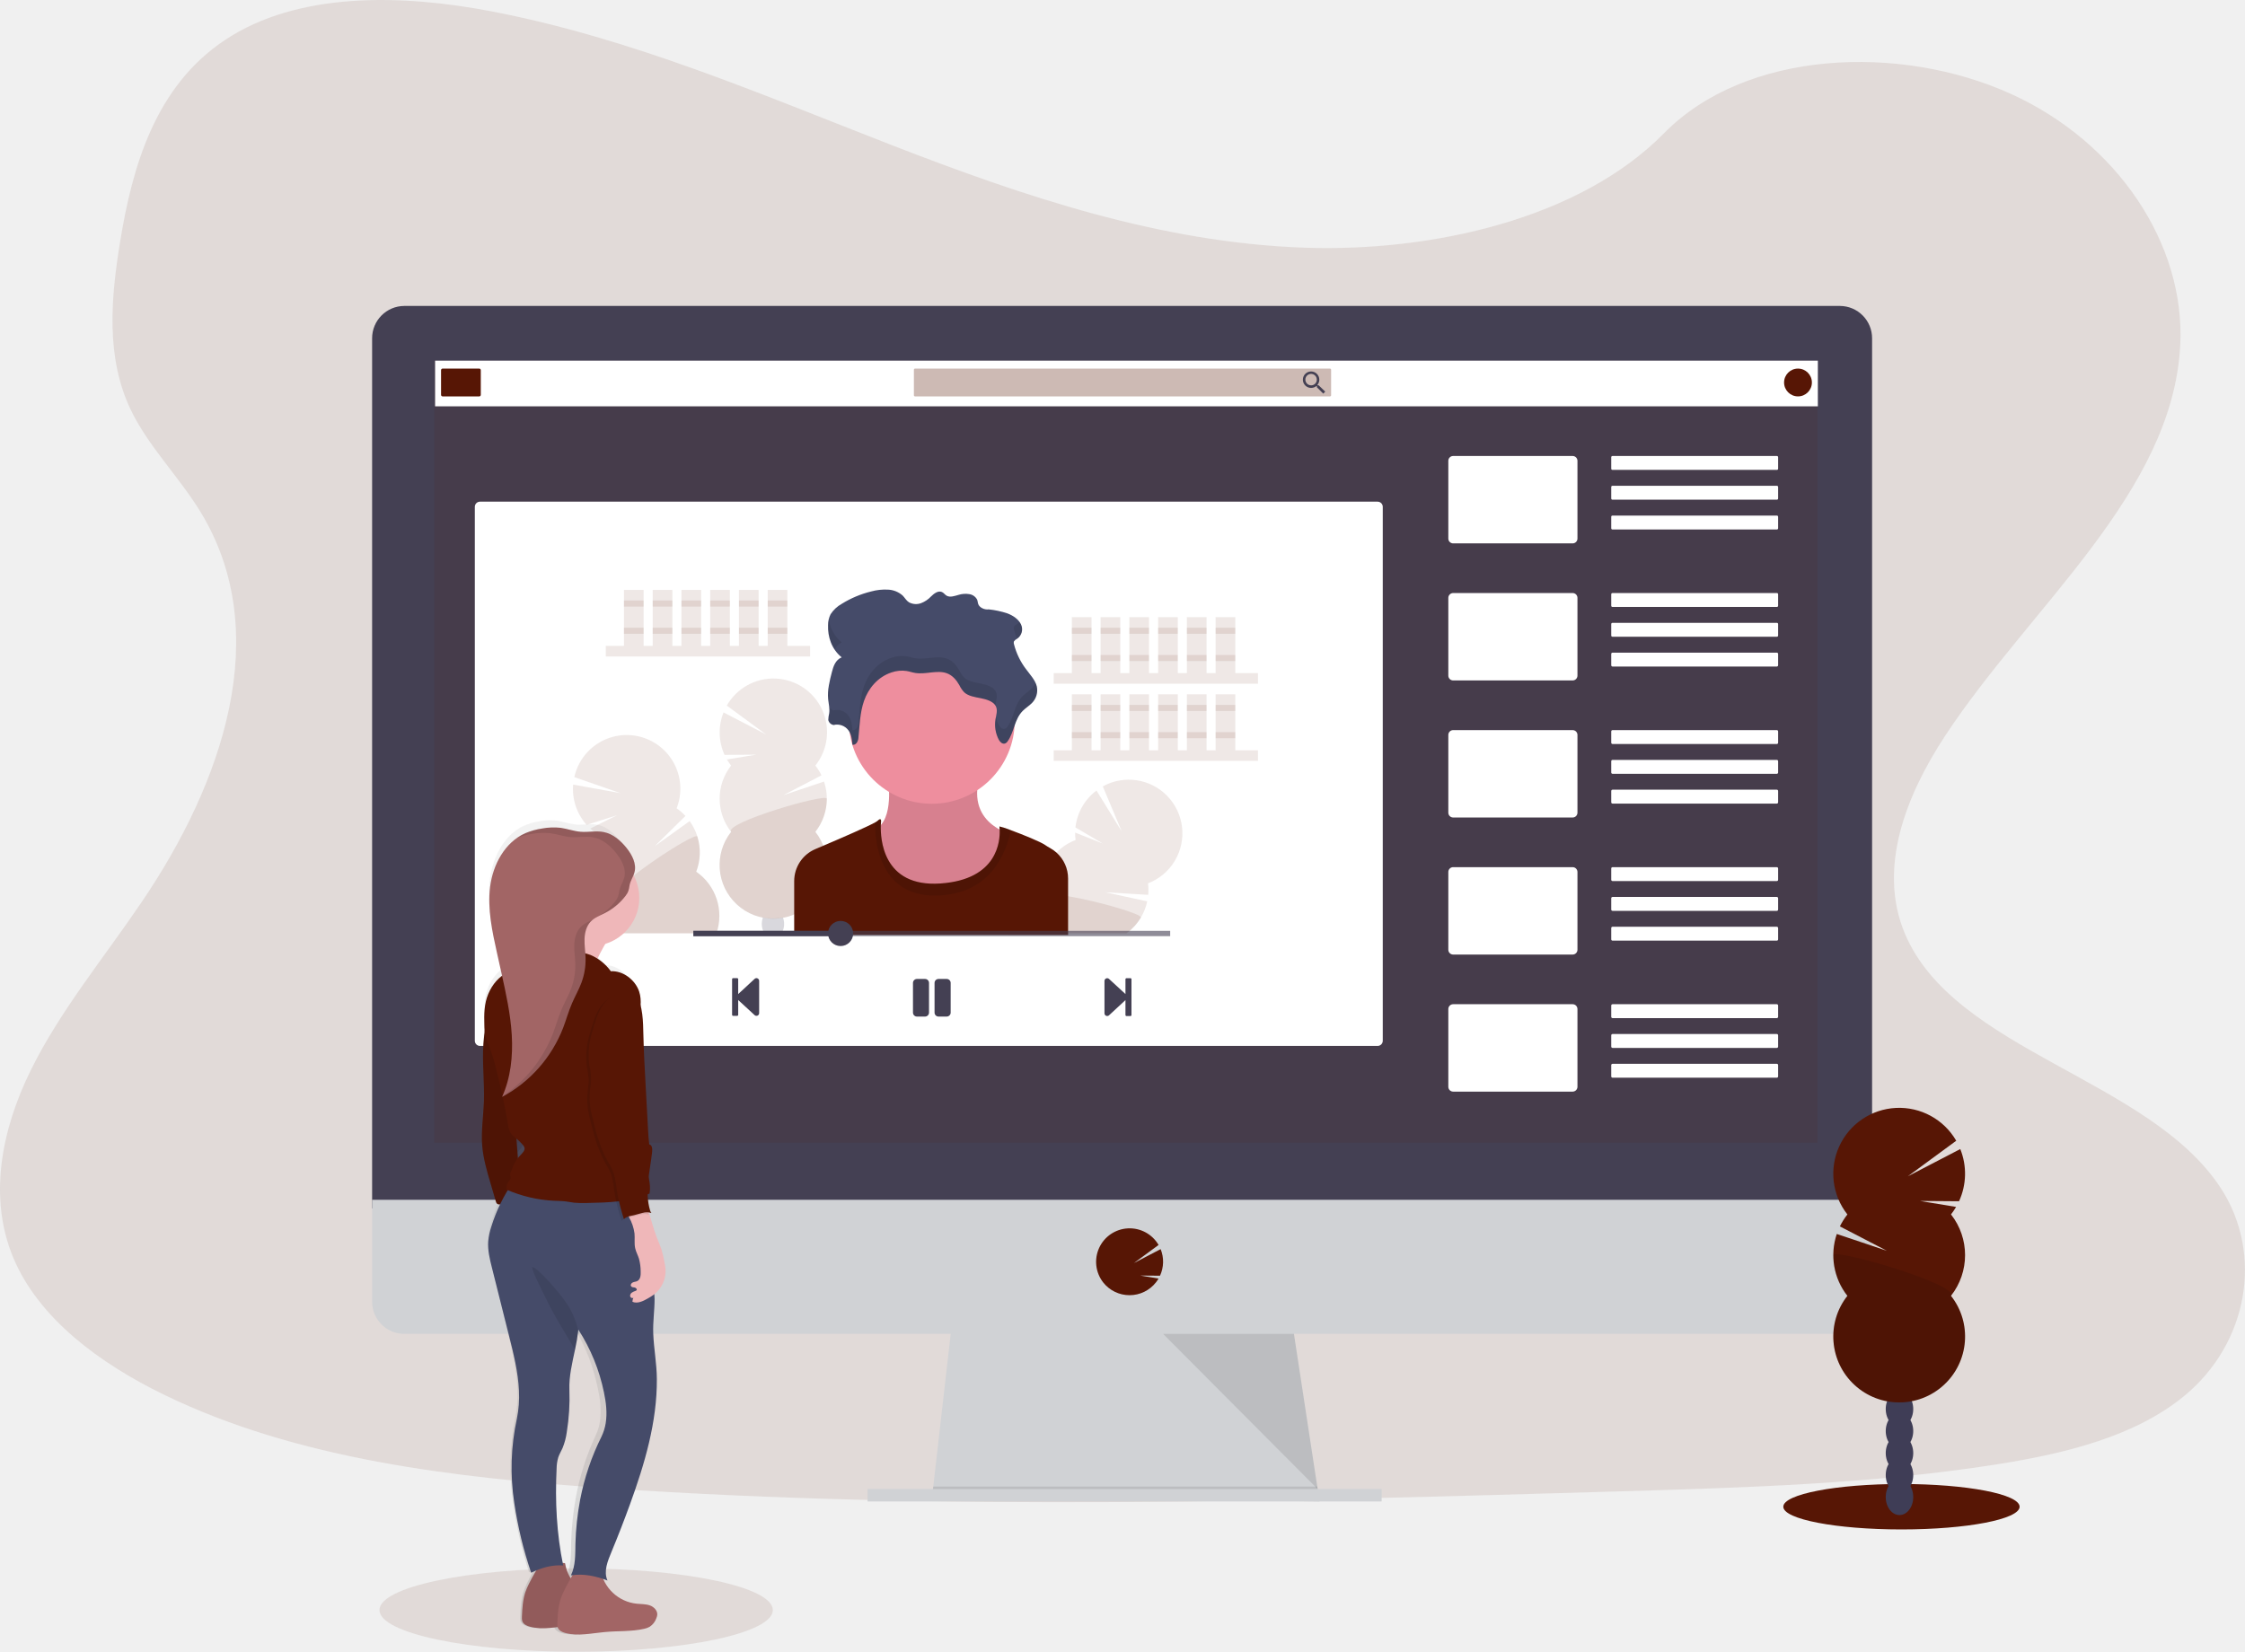
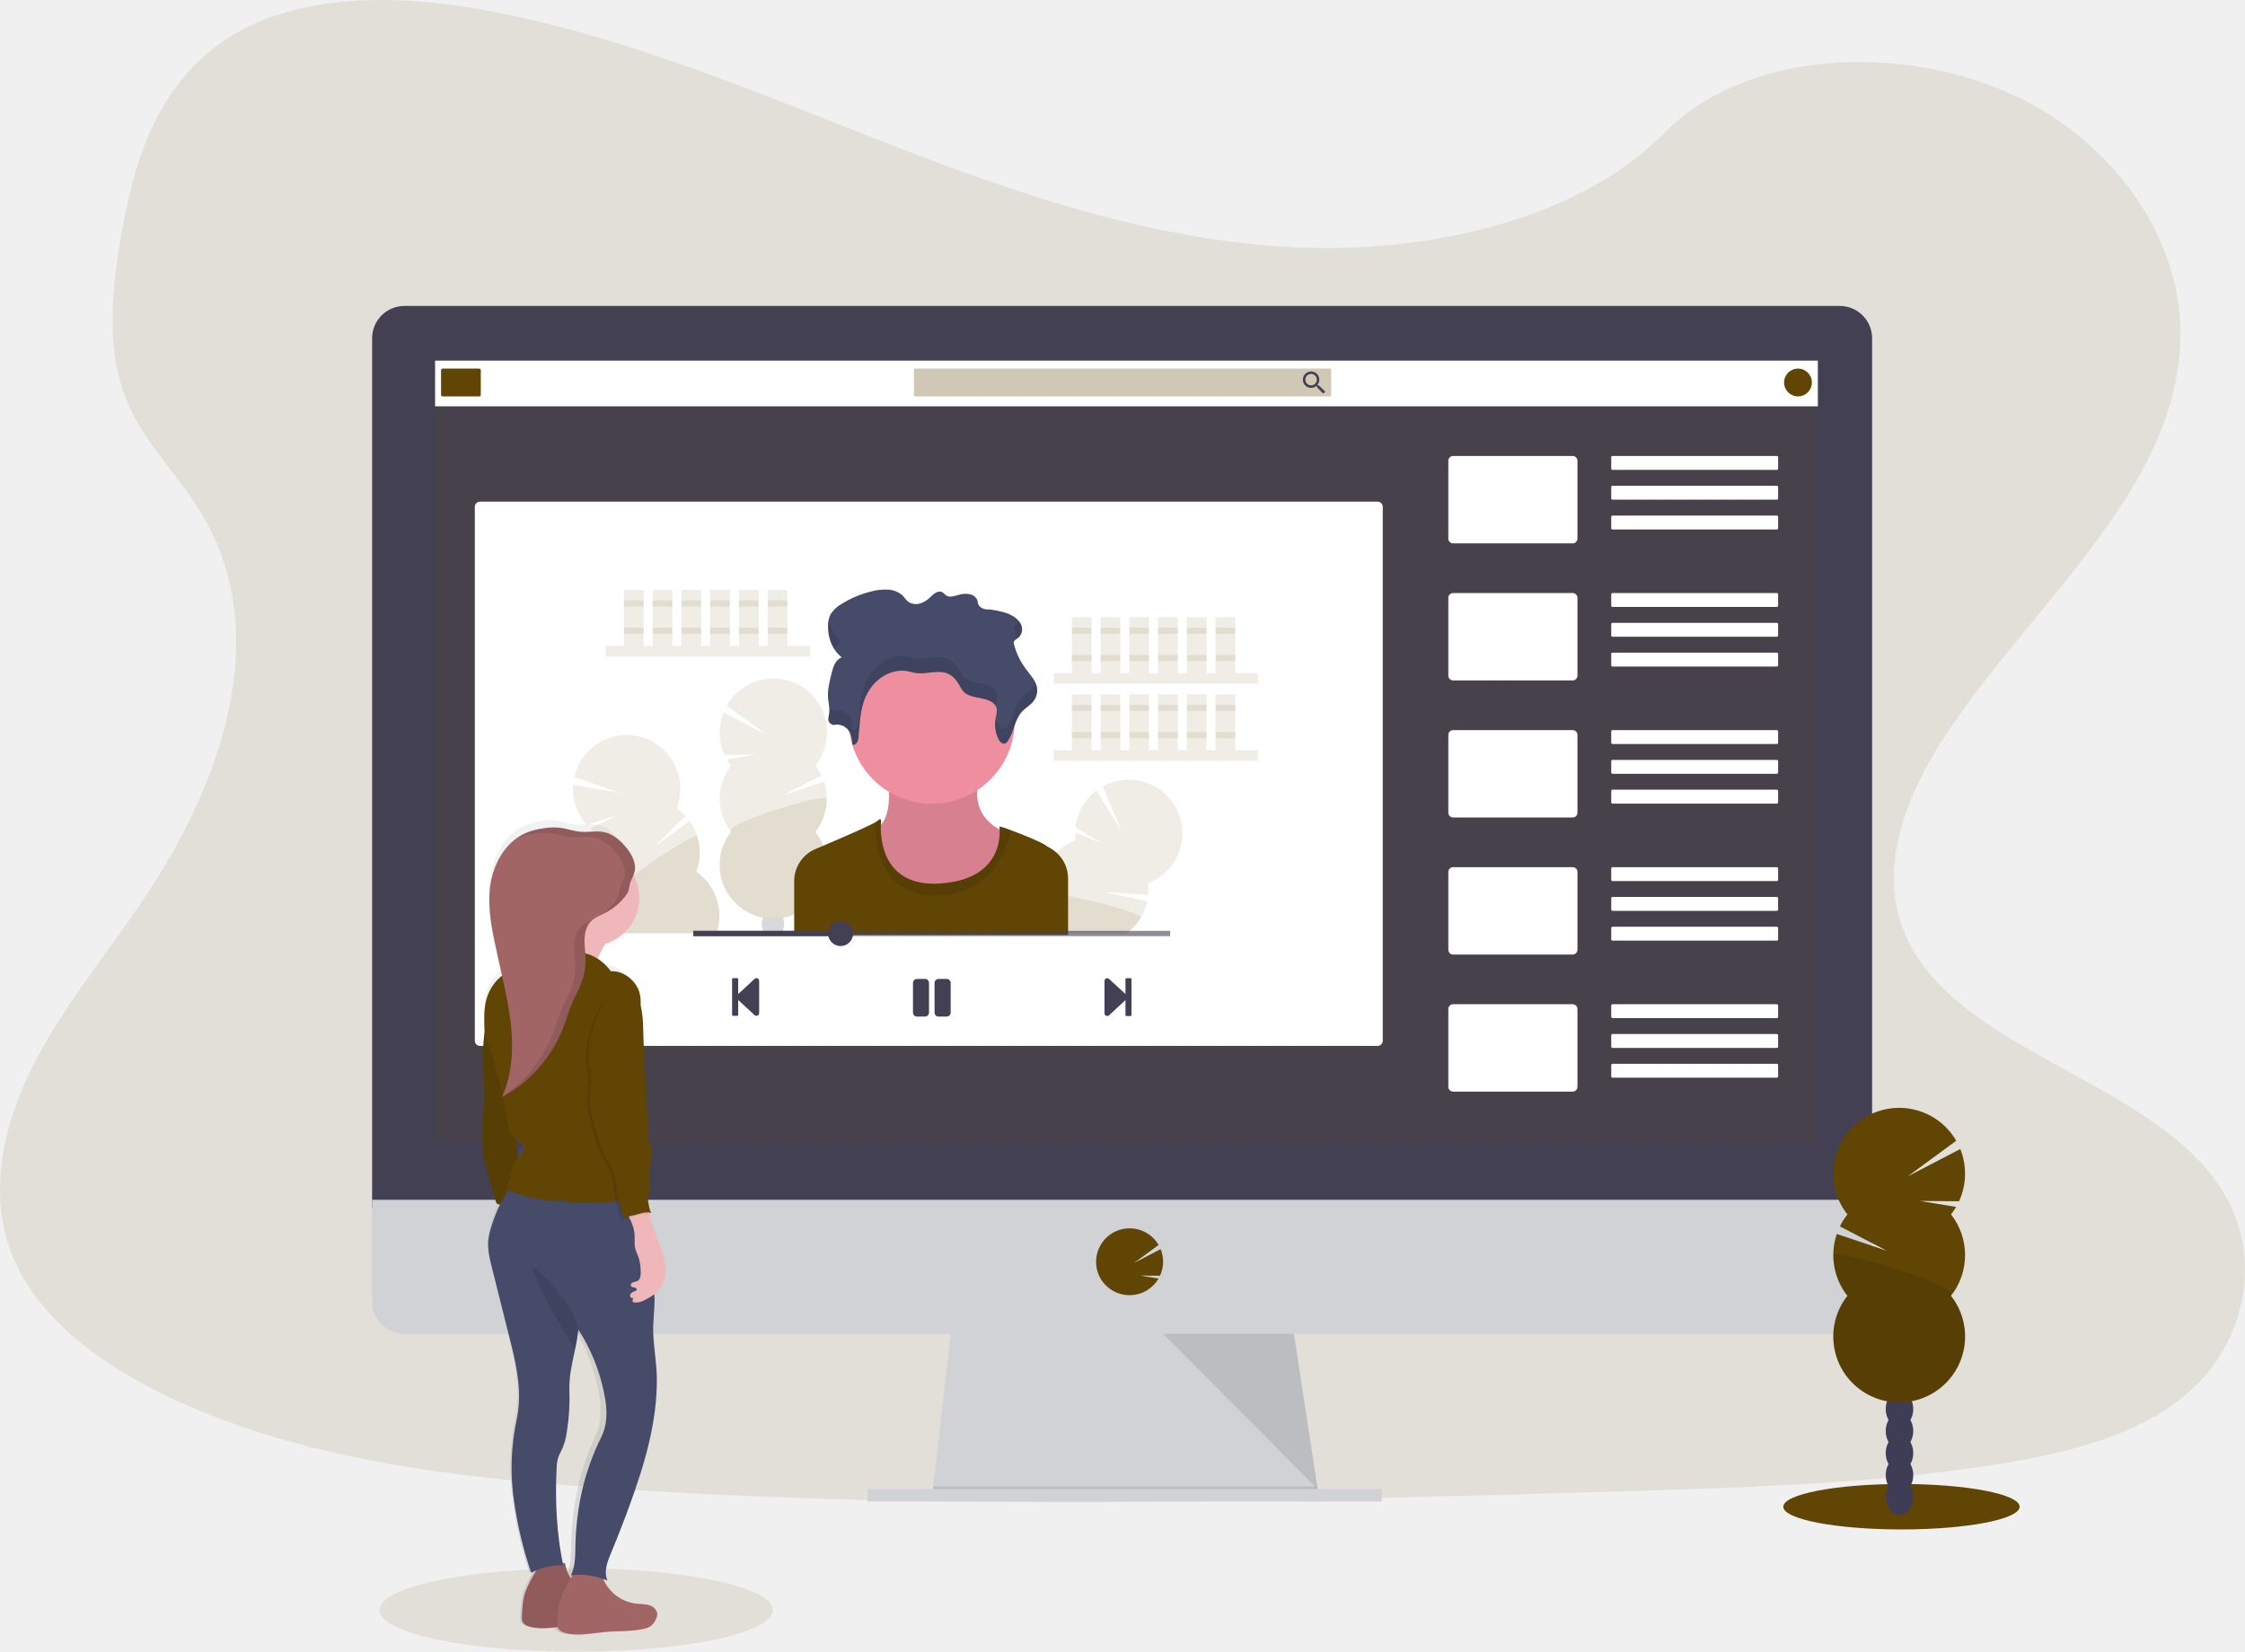
<svg xmlns="http://www.w3.org/2000/svg" data-name="Layer 1" width="1130" height="831.56" viewBox="0 0 1130 831.56">
  <defs>
    <linearGradient id="a" x1="321.68" y1="857.11" x2="321.68" y2="447.21" gradientUnits="userSpaceOnUse">
      <stop offset="0" stop-color="gray" stop-opacity=".25" />
      <stop offset=".54" stop-color="gray" stop-opacity=".12" />
      <stop offset="1" stop-color="gray" stop-opacity=".1" />
    </linearGradient>
  </defs>
-   <path d="M656.54 124.69C584.1 122.18 515.1 98.78 449.22 73.2S318.07 19.27 247.37 5.71c-45.48-8.72-97.49-9.93-134.13 14.43-35.27 23.46-46.66 64-52.78 101.55-4.61 28.28-7.32 58 5.3 84.51 8.77 18.37 24.34 33.82 35.11 51.42 37.45 61.26 11 136.79-29.62 196.59-19 28.06-41.13 54.82-55.82 84.69s-21.49 64.08-8.64 94.54c12.75 30.2 43.11 52.88 76 68.83 66.81 32.4 145.54 41.68 222.31 46.93 169.95 11.58 340.8 6.58 511.19 1.58 63.06-1.87 126.39-3.76 188.43-13.51 34.44-5.41 70-14 95-34.75 31.75-26.34 39.62-70.94 18.34-104-35.68-55.39-134.35-69.15-159.29-128.6-13.73-32.72.37-69.17 20.32-99.52 42.8-65.11 114.54-122.22 118.32-196.64 2.6-51.11-31.89-102.3-85.21-126.48-55.9-25.35-133.4-22.16-174.64 19.8-42.44 43.21-117.06 59.83-181.02 57.61z" fill="#571605" opacity=".1" />
+   <path d="M656.54 124.69C584.1 122.18 515.1 98.78 449.22 73.2S318.07 19.27 247.37 5.71c-45.48-8.72-97.49-9.93-134.13 14.43-35.27 23.46-46.66 64-52.78 101.55-4.61 28.28-7.32 58 5.3 84.51 8.77 18.37 24.34 33.82 35.11 51.42 37.45 61.26 11 136.79-29.62 196.59-19 28.06-41.13 54.82-55.82 84.69s-21.49 64.08-8.64 94.54c12.75 30.2 43.11 52.88 76 68.83 66.81 32.4 145.54 41.68 222.31 46.93 169.95 11.58 340.8 6.58 511.19 1.58 63.06-1.87 126.39-3.76 188.43-13.51 34.44-5.41 70-14 95-34.75 31.75-26.34 39.62-70.94 18.34-104-35.68-55.39-134.35-69.15-159.29-128.6-13.73-32.72.37-69.17 20.32-99.52 42.8-65.11 114.54-122.22 118.32-196.64 2.6-51.11-31.89-102.3-85.21-126.48-55.9-25.35-133.4-22.16-174.64 19.8-42.44 43.21-117.06 59.83-181.02 57.61z" fill="#614505" opacity=".1" />
  <path fill="#d0d2d5" d="M664.18 755.89l-195-2.5.57-5 9.43-82.5h171.25l12.6 82.5.96 6.25.19 1.25z" />
  <path opacity=".1" d="M663.99 754.64h-97.31l-97.5-1.25.57-5h193.28l.96 6.25z" />
  <path fill="#d0d2d5" d="M436.68 749.64h258.75v6.25H436.68z" />
  <path d="M942.3 170.37a16.27 16.27 0 00-16.19-16.35H203.5a16.27 16.27 0 00-16.2 16.35v438h755z" fill="#444053" />
  <path d="M187.3 604.02v51.3a16.2 16.2 0 0016.2 16.2h722.61a16.2 16.2 0 0016.19-16.2v-51.3z" fill="#d0d2d5" />
-   <path fill="#571605" opacity=".1" d="M218.55 181.52H914.8v393.75H218.55z" />
-   <path d="M568.55 652.05a16.89 16.89 0 0013.28-6.44 17.21 17.21 0 001.31-1.93l-9.26-1.52 10 .08a16.85 16.85 0 00.32-13.38l-13.43 7 12.39-9.1a16.87 16.87 0 10-27.87 18.88 16.87 16.87 0 0013.26 6.41z" fill="#571605" />
+   <path fill="#614505" opacity=".1" d="M218.55 181.52H914.8v393.75H218.55z" />
+   <path d="M568.55 652.05a16.89 16.89 0 0013.28-6.44 17.21 17.21 0 001.31-1.93l-9.26-1.52 10 .08a16.85 16.85 0 00.32-13.38l-13.43 7 12.39-9.1a16.87 16.87 0 10-27.87 18.88 16.87 16.87 0 0013.26 6.41z" fill="#614505" />
  <path opacity=".1" d="M585.43 671.52l77.79 78.12-11.93-78.12h-65.86z" />
  <rect x="239" y="252.56" width="457" height="274" rx="2.6" fill="#fff" />
  <path fill="#fff" d="M219 181.56h696v23H219z" />
-   <rect x="222" y="185.56" width="20" height="14" rx=".78" fill="#571605" />
-   <rect x="460" y="185.56" width="210" height="14" rx=".58" fill="#571605" opacity=".3" />
+   <rect x="222" y="185.56" width="20" height="14" rx=".78" fill="#614505" />
+   <rect x="460" y="185.56" width="210" height="14" rx=".58" fill="#614505" opacity=".3" />
  <path d="M663.77 194h-.51l-.19-.16a4.25 4.25 0 001-2.72 4.14 4.14 0 10-4.13 4.17 4.27 4.27 0 002.72-1l.19.16v.52l3.2 3.2 1-1zm-3.84 0a2.89 2.89 0 112.88-2.88 2.86 2.86 0 01-2.88 2.88z" fill="#444053" />
-   <circle cx="905" cy="192.56" r="7" fill="#571605" />
+   <circle cx="905" cy="192.56" r="7" fill="#614505" />
  <rect x="729" y="229.56" width="65" height="44" rx="2.43" fill="#fff" />
  <rect x="811" y="229.56" width="84" height="7" rx=".61" fill="#fff" />
  <rect x="811" y="244.56" width="84" height="7" rx=".61" fill="#fff" />
  <rect x="811" y="259.56" width="84" height="7" rx=".61" fill="#fff" />
  <rect x="729" y="298.56" width="65" height="44" rx="2.43" fill="#fff" />
  <rect x="811" y="298.56" width="84" height="7" rx=".61" fill="#fff" />
  <rect x="811" y="313.56" width="84" height="7" rx=".61" fill="#fff" />
  <rect x="811" y="328.56" width="84" height="7" rx=".66" fill="#fff" />
  <rect x="729" y="367.56" width="65" height="44" rx="2.43" fill="#fff" />
  <rect x="811" y="367.56" width="84" height="7" rx=".66" fill="#fff" />
  <rect x="811" y="382.56" width="84" height="7" rx=".66" fill="#fff" />
  <rect x="811" y="397.56" width="84" height="7" rx=".66" fill="#fff" />
  <rect x="729" y="436.56" width="65" height="44" rx="2.43" fill="#fff" />
  <rect x="811" y="436.56" width="84" height="7" rx=".66" fill="#fff" />
  <rect x="811" y="451.56" width="84" height="7" rx=".66" fill="#fff" />
  <rect x="811" y="466.56" width="84" height="7" rx=".66" fill="#fff" />
  <rect x="729" y="505.56" width="65" height="44" rx="2.43" fill="#fff" />
  <rect x="811" y="505.56" width="84" height="7" rx=".66" fill="#fff" />
  <rect x="811" y="520.56" width="84" height="7" rx=".66" fill="#fff" />
  <rect x="811" y="535.56" width="84" height="7" rx=".66" fill="#fff" />
-   <path fill="#571605" opacity=".1" d="M304.92 325.17h102.83v5.33H304.92zm9.14-28.18h9.9v28.18h-9.9zm14.47 0h9.9v28.18h-9.9zm14.47 0h9.9v28.18H343zm14.47 0h9.9v28.18h-9.9zm14.47 0h9.9v28.18h-9.9zm14.48 0h9.9v28.18h-9.9z" />
-   <path fill="#571605" opacity=".1" d="M314.06 302.32h9.9v3.05h-9.9zm14.47 0h9.9v3.05h-9.9zm14.47 0h9.9v3.05H343zm14.47 0h9.9v3.05h-9.9zm14.47 0h9.9v3.05h-9.9zm14.48 0h9.9v3.05h-9.9zm-72.36 13.71h9.9v3.05h-9.9zm14.47 0h9.9v3.05h-9.9zm14.47 0h9.9v3.05H343zm14.47 0h9.9v3.05h-9.9zm14.47 0h9.9v3.05h-9.9zm14.48 0h9.9v3.05h-9.9zm143.95 22.85H633.2v5.33H530.37zm9.14-28.18h9.9v28.18h-9.9zm14.47 0h9.9v28.18h-9.9zm14.47 0h9.9v28.18h-9.9zm14.48 0h9.9v28.18h-9.9zm14.47 0h9.9v28.18h-9.9zm14.47 0h9.9v28.18h-9.9z" />
-   <path fill="#571605" opacity=".1" d="M539.51 316.03h9.9v3.05h-9.9zm14.47 0h9.9v3.05h-9.9zm14.47 0h9.9v3.05h-9.9zm14.48 0h9.9v3.05h-9.9zm14.47 0h9.9v3.05h-9.9zm14.47 0h9.9v3.05h-9.9zm-72.36 13.71h9.9v3.05h-9.9zm14.47 0h9.9v3.05h-9.9zm14.47 0h9.9v3.05h-9.9zm14.48 0h9.9v3.05h-9.9zm14.47 0h9.9v3.05h-9.9zm14.47 0h9.9v3.05h-9.9zm-81.5 47.98H633.2v5.33H530.37zm9.14-28.18h9.9v28.18h-9.9zm14.47 0h9.9v28.18h-9.9zm14.47 0h9.9v28.18h-9.9zm14.48 0h9.9v28.18h-9.9zm14.47 0h9.9v28.18h-9.9zm14.47 0h9.9v28.18h-9.9z" />
-   <path fill="#571605" opacity=".1" d="M539.51 354.87h9.9v3.05h-9.9zm14.47 0h9.9v3.05h-9.9zm14.47 0h9.9v3.05h-9.9zm14.48 0h9.9v3.05h-9.9zm14.47 0h9.9v3.05h-9.9zm14.47 0h9.9v3.05h-9.9zm-72.36 13.71h9.9v3.05h-9.9zm14.47 0h9.9v3.05h-9.9zm14.47 0h9.9v3.05h-9.9zm14.48 0h9.9v3.05h-9.9zm14.47 0h9.9v3.05h-9.9zm14.47 0h9.9v3.05h-9.9zM368 385.44a28.45 28.45 0 01-2.1-3.09l14.81-2.43-16 .12a27.06 27.06 0 01-.52-21.38l21.45 11.12-19.81-14.56a27 27 0 1144.57 30.2 26.24 26.24 0 013.08 4.92l-19.22 10 20.49-6.87a27 27 0 01-4.35 25.31 27 27 0 11-42.4 0 27 27 0 010-33.37z" />
-   <path d="M416.18 402.12a26.89 26.89 0 01-5.78 16.66 27 27 0 11-42.4 0c-3.63-4.57 48.18-19.69 48.18-16.66z" fill="#571605" opacity=".1" />
+   <path fill="#614505" opacity=".1" d="M304.92 325.17h102.83v5.33H304.92zm9.14-28.18h9.9v28.18h-9.9zm14.47 0h9.9v28.18h-9.9zm14.47 0h9.9v28.18H343zm14.47 0h9.9v28.18h-9.9zm14.47 0h9.9v28.18h-9.9zm14.48 0h9.9v28.18h-9.9z" />
+   <path fill="#614505" opacity=".1" d="M314.06 302.32h9.9v3.05h-9.9zm14.47 0h9.9v3.05h-9.9zm14.47 0h9.9v3.05H343zm14.47 0h9.9v3.05h-9.9zm14.47 0h9.9v3.05h-9.9zm14.48 0h9.9v3.05h-9.9zm-72.36 13.71h9.9v3.05h-9.9zm14.47 0h9.9v3.05h-9.9zm14.47 0h9.9v3.05H343zm14.47 0h9.9v3.05h-9.9zm14.47 0h9.9v3.05h-9.9zm14.48 0h9.9v3.05h-9.9zm143.95 22.85H633.2v5.33H530.37zm9.14-28.18h9.9v28.18h-9.9zm14.47 0h9.9v28.18h-9.9zm14.47 0h9.9v28.18h-9.9zm14.48 0h9.9v28.18h-9.9zm14.47 0h9.9v28.18h-9.9zm14.47 0h9.9v28.18h-9.9z" />
+   <path fill="#614505" opacity=".1" d="M539.51 316.03h9.9v3.05h-9.9zm14.47 0h9.9v3.05h-9.9zm14.47 0h9.9v3.05h-9.9zm14.48 0h9.9v3.05h-9.9zm14.47 0h9.9v3.05h-9.9zm14.47 0h9.9v3.05h-9.9zm-72.36 13.71h9.9v3.05h-9.9zm14.47 0h9.9v3.05h-9.9zm14.47 0h9.9v3.05h-9.9zm14.48 0h9.9v3.05h-9.9zm14.47 0h9.9v3.05h-9.9zm14.47 0h9.9v3.05h-9.9zm-81.5 47.98H633.2v5.33H530.37zm9.14-28.18h9.9v28.18h-9.9zm14.47 0h9.9v28.18h-9.9zm14.47 0h9.9v28.18h-9.9zm14.48 0h9.9v28.18h-9.9zm14.47 0h9.9v28.18h-9.9zm14.47 0h9.9v28.18h-9.9z" />
+   <path fill="#614505" opacity=".1" d="M539.51 354.87h9.9v3.05h-9.9zm14.47 0h9.9v3.05h-9.9zm14.47 0h9.9v3.05h-9.9zm14.48 0h9.9v3.05h-9.9zm14.47 0h9.9v3.05h-9.9zm14.47 0h9.9v3.05h-9.9zm-72.36 13.71h9.9v3.05h-9.9zm14.47 0h9.9v3.05h-9.9zm14.47 0h9.9v3.05h-9.9zm14.48 0h9.9v3.05h-9.9zm14.47 0h9.9v3.05h-9.9zm14.47 0h9.9v3.05h-9.9zM368 385.44a28.45 28.45 0 01-2.1-3.09l14.81-2.43-16 .12a27.06 27.06 0 01-.52-21.38l21.45 11.12-19.81-14.56a27 27 0 1144.57 30.2 26.24 26.24 0 013.08 4.92l-19.22 10 20.49-6.87a27 27 0 01-4.35 25.31 27 27 0 11-42.4 0 27 27 0 010-33.37z" />
+   <path d="M416.18 402.12a26.89 26.89 0 01-5.78 16.66 27 27 0 11-42.4 0c-3.63-4.57 48.18-19.69 48.18-16.66z" fill="#614505" opacity=".1" />
  <path d="M393.52 469.66a2.53 2.53 0 01.13.22h-9.16c.05-.07.08-.15.13-.22a8.87 8.87 0 01-1.18-4.51 9.26 9.26 0 01.55-3.18c.51.08 1.14.17 1.87.25a32.1 32.1 0 006.39 0q.92-.09 1.89-.24a.09.09 0 000 .05 9 9 0 01.54 3.13 8.87 8.87 0 01-1.16 4.5z" fill="#3f3d56" opacity=".2" />
-   <path d="M360.6 469.88h-51c-.11-.29-.21-.6-.3-.9a26.85 26.85 0 01.59-17.64 27 27 0 01-9.85-31.89 25.83 25.83 0 01-2.91-2.33l13.42-6.69-15.26 4.84a27 27 0 01-6.8-20.27l23.81 4.3-23.22-8.07a27 27 0 1151.49 15.7 27.35 27.35 0 014.43 3.85l-15.42 15.21 17.55-12.62a27 27 0 013.32 25.5 27 27 0 0110.15 31.01z" fill="#571605" opacity=".1" />
-   <path d="M360.6 469.88h-51c-.11-.29-.21-.6-.3-.9a26.85 26.85 0 01.59-17.64c-4.8-3.32 40.23-33.07 41.12-30.17a26.88 26.88 0 01-.59 17.65 27 27 0 0110.18 31.06zm230.75-36.54a26.9 26.9 0 01-13.51 11.36 27.4 27.4 0 01.11 5.8l-21.61-1.3 21.11 4.58a27 27 0 01-3.22 8.16 26.57 26.57 0 01-7.2 7.9h-29.42v.77h-30c.06-.26.12-.51.19-.77a27 27 0 0116.45-18.31 27 27 0 0117.13-28.64 27.36 27.36 0 01-.22-3.73l13.95 5.51-13.8-8.11a27 27 0 0110.59-18.58l12.71 20.58-9.53-22.66a27 27 0 0136.27 37.44z" fill="#571605" opacity=".1" />
-   <path d="M574.23 461.98a26.57 26.57 0 01-7.2 7.9h-29.42v.77h-30c.06-.26.12-.51.19-.77a27 27 0 0116.45-18.31c-.25-2 5.56-1.7 13.31-.4 15.19 2.55 37.7 9.09 36.67 10.81z" fill="#571605" opacity=".1" />
+   <path d="M360.6 469.88h-51c-.11-.29-.21-.6-.3-.9a26.85 26.85 0 01.59-17.64 27 27 0 01-9.85-31.89 25.83 25.83 0 01-2.91-2.33l13.42-6.69-15.26 4.84a27 27 0 01-6.8-20.27l23.81 4.3-23.22-8.07a27 27 0 1151.49 15.7 27.35 27.35 0 014.43 3.85l-15.42 15.21 17.55-12.62a27 27 0 013.32 25.5 27 27 0 0110.15 31.01z" fill="#614505" opacity=".1" />
+   <path d="M360.6 469.88h-51c-.11-.29-.21-.6-.3-.9a26.85 26.85 0 01.59-17.64c-4.8-3.32 40.23-33.07 41.12-30.17a26.88 26.88 0 01-.59 17.65 27 27 0 0110.18 31.06zm230.75-36.54a26.9 26.9 0 01-13.51 11.36 27.4 27.4 0 01.11 5.8l-21.61-1.3 21.11 4.58a27 27 0 01-3.22 8.16 26.57 26.57 0 01-7.2 7.9h-29.42v.77h-30c.06-.26.12-.51.19-.77a27 27 0 0116.45-18.31 27 27 0 0117.13-28.64 27.36 27.36 0 01-.22-3.73l13.95 5.51-13.8-8.11a27 27 0 0110.59-18.58l12.71 20.58-9.53-22.66a27 27 0 0136.27 37.44z" fill="#614505" opacity=".1" />
+   <path d="M574.23 461.98a26.57 26.57 0 01-7.2 7.9h-29.42v.77h-30c.06-.26.12-.51.19-.77a27 27 0 0116.45-18.31c-.25-2 5.56-1.7 13.31-.4 15.19 2.55 37.7 9.09 36.67 10.81z" fill="#614505" opacity=".1" />
  <path d="M446.71 389.97s3.7 20-4.56 26.53 7 45.67 32.18 41.1 35.44-37.4 35.44-37.4-25.22-5.22-15.87-31.75z" fill="#ee8e9e" />
  <path d="M446.71 389.97s3.7 20-4.56 26.53 7 45.67 32.18 41.1 35.44-37.4 35.44-37.4-25.22-5.22-15.87-31.75z" opacity=".1" />
  <circle cx="469" cy="362.9" r="41.75" fill="#ee8e9e" />
-   <path d="M537.61 442.27v28.38H399.75v-27.09a17.48 17.48 0 0110.67-16.1l3.95-1.68c10-4.26 22.15-9.55 26.12-11.75a6.53 6.53 0 001.22-.79c2.17-2.17 1.74.65 1.74.65s-.06.54-.1 1.47c-.24 6.39.68 31.5 30.11 29.41 28.71-2 30-21.42 29.71-27.13a15.45 15.45 0 00-.13-1.58 37.09 37.09 0 015.81 1.9c6 2.22 14.86 5.78 17.23 7.46.74.52 1.64 1.06 2.62 1.61a17.23 17.23 0 013.1 2.21 17.51 17.51 0 015.81 13.03z" fill="#571605" />
+   <path d="M537.61 442.27v28.38H399.75v-27.09a17.48 17.48 0 0110.67-16.1l3.95-1.68c10-4.26 22.15-9.55 26.12-11.75a6.53 6.53 0 001.22-.79c2.17-2.17 1.74.65 1.74.65s-.06.54-.1 1.47c-.24 6.39.68 31.5 30.11 29.41 28.71-2 30-21.42 29.71-27.13a15.45 15.45 0 00-.13-1.58 37.09 37.09 0 015.81 1.9c6 2.22 14.86 5.78 17.23 7.46.74.52 1.64 1.06 2.62 1.61a17.23 17.23 0 013.1 2.21 17.51 17.51 0 015.81 13.03z" fill="#614505" />
  <path d="M508.85 417.96c-2.43 11.26-10.06 32.35-37.56 32.9-29.3.58-31-28.56-30.81-36.83a5.91 5.91 0 001.23-.79c2.18-2.17 1.74.65 1.74.65s-3.69 33.27 30 30.88 29.55-28.7 29.55-28.7c0-.16 2.51.71 5.85 1.89z" opacity=".1" />
  <path d="M419.58 364.99a7.15 7.15 0 017.53 2.75c1.52 2.13 1.75 4.7 1.94 7.16 1.81.38 2.83-1.67 3-3.22.67-6.31.72-12.74 2.84-18.84s6.75-12 13.86-14.33a16.08 16.08 0 017.57-.72c1.51.25 2.93.78 4.43 1 5.2.86 10.85-1.6 15.72.11 3.06 1.08 5 3.57 6.43 6.06a13.08 13.08 0 002.5 3.63c2.07 1.86 5.31 2.34 8.28 2.92s6.21 1.59 7.48 3.88c1.14 2.07.3 4.46-.08 6.7a16.42 16.42 0 001.69 10.37c.55 1 1.67 2.21 3 1.88a2.63 2.63 0 001.42-1.15c3.41-4.78 3.32-11 7.6-15.31 1.43-1.44 3.28-2.56 4.67-4a9.08 9.08 0 002.42-8.24c-.77-3.3-3.41-6-5.54-8.9a35 35 0 01-5.93-12.31 2.23 2.23 0 010-1.61 4.29 4.29 0 011.52-1.24 5.74 5.74 0 001.94-7.33c-1.21-2.47-3.87-4.35-6.87-5.47a44.8 44.8 0 00-9.37-2c-2.1.3-4.56-.89-5.21-2.57-.29-.75-.29-1.56-.58-2.31a5.3 5.3 0 00-4-2.8 11.7 11.7 0 00-5.35.38c-2 .56-4.27 1.4-6 .42-.91-.51-1.41-1.44-2.39-1.86-2-.84-4.06.86-5.49 2.26a13.36 13.36 0 01-4.95 3.33 7.37 7.37 0 01-6.14-.41c-1.37-.87-2.06-2.27-3.15-3.38a11.86 11.86 0 00-7.45-3 26.23 26.23 0 00-8.41.92 50.78 50.78 0 00-14.77 6.2 15.87 15.87 0 00-5.67 5.27 12 12 0 00-1.27 5.43c-.22 5.91 1.74 12.13 6.85 16.27-3.12 1.3-4.17 4.49-4.9 7.32-1.17 4.52-2.34 9.11-1.9 13.71.22 2.38.87 4.76.52 7.13a15.36 15.36 0 00-.46 3.41 3.27 3.27 0 002.67 2.49z" fill="#454b69" />
  <path d="M521.23 343.78a9.76 9.76 0 01-1.8 2.66c-1.39 1.46-3.24 2.59-4.67 4-4.28 4.28-4.19 10.54-7.6 15.32a2.57 2.57 0 01-1.42 1.14c-1.3.34-2.42-.84-3-1.88a17.2 17.2 0 01-1.49-4l-.2 1a16.42 16.42 0 001.69 10.37c.55 1 1.67 2.21 3 1.88a2.63 2.63 0 001.42-1.15c3.41-4.78 3.32-11 7.6-15.31 1.43-1.44 3.28-2.56 4.67-4a9.08 9.08 0 002.42-8.24 10.74 10.74 0 00-.62-1.79zm-9.32-29.6a4.19 4.19 0 00-1.52 1.24 2.21 2.21 0 000 1.6 33.82 33.82 0 001.51 4.56 5.74 5.74 0 001.94-7.33 7 7 0 00-.7-1.17 5.76 5.76 0 01-1.23 1.1zm-88.2 9.27a18.54 18.54 0 01-6.55-11.59 15.62 15.62 0 00-.3 2.72 20.82 20.82 0 003.29 12.37 7 7 0 013.56-3.5zm77.37 31.27c.38-2.25 1.22-4.64.08-6.7-1.27-2.3-4.51-3.3-7.48-3.88s-6.21-1.07-8.28-2.92a13.08 13.08 0 01-2.5-3.63c-1.41-2.49-3.37-5-6.43-6.06-4.87-1.71-10.52.74-15.72-.11-1.5-.25-2.92-.77-4.43-1a16 16 0 00-7.57.72c-7.11 2.34-11.74 8.24-13.86 14.33s-2.17 12.52-2.84 18.84c-.17 1.54-1.19 3.6-3 3.22-.19-2.47-.42-5-1.94-7.17a7.15 7.15 0 00-7.53-2.74 3.66 3.66 0 01-2.11-1.35 11.59 11.59 0 010 2.76 15.36 15.36 0 00-.46 3.41 3.27 3.27 0 002.61 2.57 7.15 7.15 0 017.53 2.75c1.52 2.13 1.75 4.7 1.94 7.16 1.81.38 2.83-1.67 3-3.22.67-6.31.72-12.74 2.84-18.84s6.75-12 13.86-14.33a16.08 16.08 0 017.57-.72c1.51.25 2.93.78 4.43 1 5.2.86 10.85-1.6 15.72.11 3.06 1.08 5 3.57 6.43 6.06a13.08 13.08 0 002.5 3.63c2.07 1.86 5.31 2.34 8.28 2.92s6 1.52 7.33 3.64c-.05-.15 0-.3.03-.45zm-83.65-3.11a19 19 0 00-.33-5.57 24.82 24.82 0 00-.19 5.84c0 .5.11 1 .18 1.49.11-.59.26-1.17.34-1.76z" opacity=".1" />
  <path d="M368.49 511v-18.05a.51.51 0 01.51-.51h2.05a.51.51 0 01.51.51v7.51l8.32-7.71a1.36 1.36 0 012.23 1v16.35a1.36 1.36 0 01-2.23 1l-8.32-7.66v7.47a.51.51 0 01-.51.51H369a.51.51 0 01-.51-.42zm201.03-18.05V511a.51.51 0 01-.52.51h-2a.51.51 0 01-.51-.51v-7.51l-8.32 7.7a1.37 1.37 0 01-2.24-1v-16.41a1.37 1.37 0 012.24-1l8.32 7.66v-7.46a.51.51 0 01.51-.51h2a.51.51 0 01.52.48zm-103.91 18.83h-4.07a2 2 0 01-2-2v-14.94a2 2 0 012-2h4.07a2 2 0 012 2v14.94a2 2 0 01-2 2zm12.9-2v-14.94a2 2 0 00-2-2h-4.11a2 2 0 00-2 2v14.94a2 2 0 002 2h4.07a2 2 0 002.04-2z" fill="#444053" />
  <path fill="#444053" opacity=".6" d="M349 468.62h240v2.67H349z" />
  <circle cx="423.11" cy="469.95" r="6.33" fill="#444053" />
  <path fill="#444053" d="M349 468.62h74.11v2.67H349z" />
-   <ellipse cx="957.08" cy="758.54" rx="59.47" ry="11.44" fill="#571605" />
+   <ellipse cx="957.08" cy="758.54" rx="59.47" ry="11.44" fill="#614505" />
  <ellipse cx="956.09" cy="753.68" rx="6.92" ry="9.06" fill="#3f3d56" />
  <ellipse cx="956.09" cy="742.6" rx="6.92" ry="9.06" fill="#3f3d56" />
  <ellipse cx="956.09" cy="731.53" rx="6.92" ry="9.06" fill="#3f3d56" />
  <ellipse cx="956.09" cy="720.45" rx="6.92" ry="9.06" fill="#3f3d56" />
  <ellipse cx="956.09" cy="709.37" rx="6.92" ry="9.06" fill="#3f3d56" />
  <ellipse cx="956.09" cy="698.29" rx="6.92" ry="9.06" fill="#3f3d56" />
  <ellipse cx="956.09" cy="687.21" rx="6.92" ry="9.06" fill="#3f3d56" />
-   <path d="M982 611.41a34.28 34.28 0 002.58-3.8l-18.2-3 19.68.15a33.27 33.27 0 00.63-26.28l-26.38 13.7 24.34-17.89a33.17 33.17 0 10-54.78 37.12 33.85 33.85 0 00-3.78 6l23.62 12.27-25.18-8.45a33.19 33.19 0 005.34 31.14 33.16 33.16 0 1052.14 0 33.18 33.18 0 000-41z" fill="#571605" />
+   <path d="M982 611.41a34.28 34.28 0 002.58-3.8l-18.2-3 19.68.15a33.27 33.27 0 00.63-26.28l-26.38 13.7 24.34-17.89a33.17 33.17 0 10-54.78 37.12 33.85 33.85 0 00-3.78 6l23.62 12.27-25.18-8.45a33.19 33.19 0 005.34 31.14 33.16 33.16 0 1052.14 0 33.18 33.18 0 000-41z" fill="#614505" />
  <path d="M922.78 631.91a33 33 0 007.09 20.5 33.16 33.16 0 1052.14 0c4.44-5.63-59.23-24.22-59.23-20.5z" opacity=".1" />
-   <ellipse cx="290" cy="810.56" rx="99" ry="21" fill="#571605" opacity=".1" />
+   <ellipse cx="290" cy="810.56" rx="99" ry="21" fill="#614505" opacity=".1" />
  <path d="M358.15 842.34c-2-.73-4.14-.61-6.23-.84a19.28 19.28 0 01-11.46-5.56 21 21 0 01-4.58-7c.66.24 1.32.49 2 .76-2-4.67.1-9.91 1.94-14.63q4.68-12 8.85-24.13c7-20.49 13-41.8 12.87-63.6 0-7.88-1.45-15.33-1.73-23.2-.21-5.84.69-11.67.65-17.52 0-.82 0-1.63-.06-2.45a15.53 15.53 0 005.27-12.66 30.48 30.48 0 00-.53-3.68 59.68 59.68 0 00-1.4-6.26c-.66-2.17-1.56-4.25-2.33-6.37-1.49-4.11-2.5-8.39-3.77-12.57a4.33 4.33 0 011.36.37 2.93 2.93 0 01-.64-1.31 32.41 32.41 0 01-1.2-8.17l.85-.38a21.27 21.27 0 00-.41-8.09c.48-4.29 1.23-8.61 1.69-12.88.17-1.6.1-3.61-1.37-4-.3-2.29-.42-4.61-.54-6.92q-.63-12.09-1.25-24.17c-.42-8.09-.84-16.17-1-24.27-.11-5.14-.17-10.46-1.39-15.38a18.6 18.6 0 00-.71-7c-1.86-5.89-7.64-10.56-13.5-10.23a26.86 26.86 0 00-6.39-6.46c1.17-2.62 2.57-5.32 3.72-7.44 9.38-3.05 16.24-12.3 16.24-23.3a25.43 25.43 0 00-2.75-11.59 12.52 12.52 0 00.44-1.35 11.09 11.09 0 00-.45-6.49 19 19 0 00-1-2.32c-.26-.5-.54-1-.83-1.48L348 459c-.31-.47-.63-.92-1-1.36a33.1 33.1 0 00-2.28-2.74 22.56 22.56 0 00-3.28-2.92 14.46 14.46 0 00-5.4-2.49 16.46 16.46 0 00-3.43-.31c-.69 0-1.39 0-2.08.06-1.4.08-2.79.18-4.18.17-.46 0-.93 0-1.39-.07a50.63 50.63 0 01-7.24-1.51l-1.2-.25c-.41-.08-.81-.15-1.22-.2a22.89 22.89 0 00-3.31-.2h-1.11a30.68 30.68 0 00-3.31.34l-1.1.17a31.6 31.6 0 00-8.05 2.39c-.33.15-.67.32-1 .5l-.2.11c-.27.14-.54.29-.8.45l-.15.09-.85.54-.07.05c-7.94 5.34-12.63 15.46-13.82 25.5-1.33 11.27 1 22.63 3.33 33.72l2.1 10c.09.45.19.89.28 1.34a22 22 0 00-6.59 9.14c-2 5-2.05 10.41-1.89 15.83 0 1.1.06 2.2.17 3.3-.25 2.08-.47 4.17-.61 6.27-.63 9.7.55 19.45.24 29.17-.24 7.49-1.37 15-.82 22.44.48 6.6 2.25 13 4 19.37l2.52 9.08a2.41 2.41 0 00.63 1.25 1.9 1.9 0 001.41.29 85.12 85.12 0 00-4.1 11.48 35.5 35.5 0 00-1.48 7.38c-.33 4.58.73 9.13 1.79 13.58q2.4 10 4.78 20.08 1.68 7.05 3.35 14.09c2.2 9.26 4.41 18.58 4.82 28.11a61.05 61.05 0 01-1 14.29 124.52 124.52 0 00-1.24 42.83 210 210 0 008.09 35.41c.81-.43 1.63-.83 2.47-1.2l-.35.65q-1.73 3-3.2 6.15a35 35 0 00-1.71 4.21c-1.28 4-1.48 8.26-1.66 12.47a6.1 6.1 0 00.21 2.41c.55 1.51 2.13 2.28 3.6 2.7 4.32 1.23 8.81.79 13.3.21a1.61 1.61 0 00.09.29c.55 1.51 2.12 2.28 3.6 2.7 6.18 1.76 12.7.1 19.07-.5s12.63-.16 18.76-1.63a8.93 8.93 0 002.6-1 8.51 8.51 0 003.28-4.55 5.83 5.83 0 00.38-1.49c.25-2.19-1.62-4.12-3.6-4.85zM337 749.73a25.2 25.2 0 01-2 6.78 129.4 129.4 0 00-10.26 32.17 149.15 149.15 0 00-2.27 22.25c-.1 5.5.11 11.26-2.18 16.2l.83-.13c-.26.48-.51 1-.75 1.38l-.12.22a21.68 21.68 0 01-2.73-7.66c0-.09-.45-.16-1.14-.2a206.93 206.93 0 01-2.92-47.89 22.17 22.17 0 01.8-5.75c.51-1.61 1.37-3.08 2-4.64a34.09 34.09 0 002-8.14 115.64 115.64 0 001.26-21.52c-.24-6.79 1.33-13.54 2.67-20.3.64-3.21 1.23-6.43 1.55-9.65l.06-.65a96.87 96.87 0 0112.28 31.88 45.6 45.6 0 01.92 15.65zm-42.8-144.52l.32.28a22 22 0 012.66 2.79 3.69 3.69 0 01.84 1.54c.3 1.46-.91 2.7-1.9 3.77a17 17 0 00-1.21 1.46q-.32-4.92-.68-9.84z" transform="translate(-35 -34.22)" fill="url(#a)" />
-   <path d="M245.36 508.31l-1.1 8.49c-.37 2.88-.74 5.75-.94 8.64-.67 9.62.57 19.28.25 28.92-.26 7.42-1.44 14.83-.87 22.24.51 6.54 2.37 12.9 4.23 19.2l2.64 9a2.38 2.38 0 00.66 1.24 2.33 2.33 0 001.69.27l11.72-1.06c-.75-3.44-1.58-7-2-10.53-.32-2.76-.51-5.54-.71-8.32-.62-8.66-1.33-17.32-2-26l-1.25-15.2c-.53-6.6-1.08-13.23-2.74-19.64a39.09 39.09 0 00-9.58-17.25z" fill="#571605" />
+   <path d="M245.36 508.31l-1.1 8.49c-.37 2.88-.74 5.75-.94 8.64-.67 9.62.57 19.28.25 28.92-.26 7.42-1.44 14.83-.87 22.24.51 6.54 2.37 12.9 4.23 19.2l2.64 9a2.38 2.38 0 00.66 1.24 2.33 2.33 0 001.69.27l11.72-1.06c-.75-3.44-1.58-7-2-10.53-.32-2.76-.51-5.54-.71-8.32-.62-8.66-1.33-17.32-2-26l-1.25-15.2c-.53-6.6-1.08-13.23-2.74-19.64a39.09 39.09 0 00-9.58-17.25z" fill="#614505" />
  <path d="M245.36 508.31l-1.1 8.49c-.37 2.88-.74 5.75-.94 8.64-.67 9.62.57 19.28.25 28.92-.26 7.42-1.44 14.83-.87 22.24.51 6.54 2.37 12.9 4.23 19.2l2.64 9a2.38 2.38 0 00.66 1.24 2.33 2.33 0 001.69.27l11.72-1.06c-.75-3.44-1.58-7-2-10.53-.32-2.76-.51-5.54-.71-8.32-.62-8.66-1.33-17.32-2-26l-1.25-15.2c-.53-6.6-1.08-13.23-2.74-19.64a39.09 39.09 0 00-9.58-17.25z" opacity=".1" />
  <path d="M266.24 797.33a35.81 35.81 0 00-1.8 4.18c-1.34 3.95-1.54 8.19-1.74 12.36a6 6 0 00.22 2.39c.58 1.5 2.24 2.26 3.79 2.67 6.49 1.75 13.33.11 20-.49s13.26-.16 19.7-1.61a10.06 10.06 0 002.73-.95 8.51 8.51 0 003.45-4.5 5.88 5.88 0 00.39-1.48c.21-2.2-1.7-4.1-3.78-4.82s-4.35-.61-6.54-.83a20.6 20.6 0 01-18.24-17.21c-.08-.48-10.84-.19-12 .43-1.32.73-2.12 2.54-2.87 3.77q-1.77 2.97-3.31 6.09z" fill="#a26565" />
  <path d="M266.24 797.33a35.81 35.81 0 00-1.8 4.18c-1.34 3.95-1.54 8.19-1.74 12.36a6 6 0 00.22 2.39c.58 1.5 2.24 2.26 3.79 2.67 6.49 1.75 13.33.11 20-.49s13.26-.16 19.7-1.61a10.06 10.06 0 002.73-.95 8.51 8.51 0 003.45-4.5 5.88 5.88 0 00.39-1.48c.21-2.2-1.7-4.1-3.78-4.82s-4.35-.61-6.54-.83a20.6 20.6 0 01-18.24-17.21c-.08-.48-10.84-.19-12 .43-1.32.73-2.12 2.54-2.87 3.77q-1.77 2.97-3.31 6.09z" opacity=".1" />
  <path d="M284.09 800.51a34 34 0 00-1.8 4.17c-1.35 4-1.55 8.19-1.74 12.36a5.83 5.83 0 00.22 2.39c.57 1.5 2.23 2.26 3.78 2.68 6.49 1.74 13.34.1 20-.5s13.27-.16 19.7-1.61a9.62 9.62 0 002.73-1 8.47 8.47 0 003.45-4.5 5.88 5.88 0 00.39-1.48c.21-2.19-1.7-4.1-3.78-4.82s-4.35-.6-6.54-.83a20.61 20.61 0 01-18.24-17.2c-.08-.48-10.84-.2-12 .42-1.33.73-2.13 2.54-2.88 3.77-1.14 2.03-2.26 4.07-3.29 6.15z" fill="#a26565" />
  <path d="M330.62 694.28c.14 21.61-6.14 42.73-13.51 63q-4.38 12.06-9.29 23.91c-1.94 4.68-4.13 9.88-2.05 14.5-6-2.28-12.1-3.62-18.41-2.57 2.4-4.9 2.17-10.6 2.28-16a140.3 140.3 0 012.36-22.05 123 123 0 0110.79-31.89 24.3 24.3 0 002.09-6.72c.82-5.14.18-10.42-.89-15.51a92.47 92.47 0 00-12.9-31.6l-.06.64a93.27 93.27 0 01-1.62 9.57c-1.41 6.69-3.06 13.39-2.81 20.12a108.83 108.83 0 01-1.32 21.33 32.43 32.43 0 01-2.15 8.06c-.69 1.55-1.59 3-2.13 4.61a21 21 0 00-.84 5.7c-.8 16.27 0 32.79 3.32 48.74-5.57-.44-11.14 1.17-16.12 3.67a198.54 198.54 0 01-8.5-35.1 116.62 116.62 0 011.3-42.46 56.42 56.42 0 001.05-14.15c-.43-9.45-2.75-18.69-5.06-27.87l-3.52-14q-2.5-10-5-19.91c-1.11-4.41-2.23-8.92-1.88-13.46a33.4 33.4 0 011.56-7.32 81.69 81.69 0 0111.07-22.64c19.27 1.08 38.77-.72 58-2.2a3.89 3.89 0 012.72.46 3.85 3.85 0 011.1 2.48l7.23 41a103 103 0 012.05 17.3c0 5.8-.9 11.58-.68 17.37.3 7.8 1.78 15.18 1.82 22.99z" fill="#454b69" />
  <path d="M291.05 669.99a93.27 93.27 0 01-1.62 9.57c-4.19-7.25-8.71-14.32-12.57-21.75-1-1.91-1.94-3.85-2.89-5.79l-2.85-5.8c-.53-1.09-1.06-2.18-1.54-3.29a23.77 23.77 0 01-1.79-5c1.4-.26 4.86 3.52 5.9 4.51a80.64 80.64 0 016 6.64 72.81 72.81 0 016.26 8.2 39.88 39.88 0 015.1 12.71z" opacity=".1" />
  <path d="M307.1 471.08s-10.7 17.05-8.72 20.62-33.7-3.17-33.7-3.17 19.43-17.05 17.44-24.19 24.98 6.74 24.98 6.74z" fill="#efb7b9" />
  <circle cx="297.59" cy="452.05" r="24.19" fill="#efb7b9" />
-   <path d="M307.46 488.96a24.56 24.56 0 00-10.17-8.18 36.38 36.38 0 00-7.23-1.78l-9.65-1.7c-2.36-.42-4.89-.81-7.09.16a11.62 11.62 0 00-3 2.21c-3.35 3.11-6.6 6.52-10.81 8.32-1.15.49-2.35.85-3.5 1.34-4.71 2-8.23 6.26-10.22 11-2.1 4.94-2.16 10.31-2 15.68a27.56 27.56 0 00.55 5.52 35.57 35.57 0 001.83 5.06 92.57 92.57 0 013.34 10.73q3.75 14.35 6.24 29a10.87 10.87 0 001.21 4 14.36 14.36 0 003.34 3.21 20.86 20.86 0 012.79 2.77 3.62 3.62 0 01.91 1.48c.31 1.44-1 2.68-2 3.73a18.06 18.06 0 00-4.52 7.87 3.17 3.17 0 00-.72 2.17 3.8 3.8 0 01.23 1.72 3.88 3.88 0 01-.91 1.41 5.33 5.33 0 00-1 4.28 67.89 67.89 0 0023.68 5.54c2 .1 4 .1 6 .34 1.42.18 2.82.47 4.24.64a45.78 45.78 0 006.2.16c10.77-.22 21.85-.49 31.74-4.76.93-5.07-1.08-10.24-2.34-15.24-2-8-2.5-16.19-4-24.26-1-5.51-2.5-10.94-3.35-16.49s-1-11.3.48-16.7c1.35-4.78 1.76-9.66 3.16-14.43s2.38-9.94.8-14.66c-2-5.84-8.07-10.47-14.23-10.14z" fill="#571605" />
+   <path d="M307.46 488.96a24.56 24.56 0 00-10.17-8.18 36.38 36.38 0 00-7.23-1.78l-9.65-1.7c-2.36-.42-4.89-.81-7.09.16a11.62 11.62 0 00-3 2.21c-3.35 3.11-6.6 6.52-10.81 8.32-1.15.49-2.35.85-3.5 1.34-4.71 2-8.23 6.26-10.22 11-2.1 4.94-2.16 10.31-2 15.68a27.56 27.56 0 00.55 5.52 35.57 35.57 0 001.83 5.06 92.57 92.57 0 013.34 10.73q3.75 14.35 6.24 29a10.87 10.87 0 001.21 4 14.36 14.36 0 003.34 3.21 20.86 20.86 0 012.79 2.77 3.62 3.62 0 01.91 1.48c.31 1.44-1 2.68-2 3.73a18.06 18.06 0 00-4.52 7.87 3.17 3.17 0 00-.72 2.17 3.8 3.8 0 01.23 1.72 3.88 3.88 0 01-.91 1.41 5.33 5.33 0 00-1 4.28 67.89 67.89 0 0023.68 5.54c2 .1 4 .1 6 .34 1.42.18 2.82.47 4.24.64a45.78 45.78 0 006.2.16c10.77-.22 21.85-.49 31.74-4.76.93-5.07-1.08-10.24-2.34-15.24-2-8-2.5-16.19-4-24.26-1-5.51-2.5-10.94-3.35-16.49s-1-11.3.48-16.7c1.35-4.78 1.76-9.66 3.16-14.43s2.38-9.94.8-14.66c-2-5.84-8.07-10.47-14.23-10.14z" fill="#614505" />
  <path d="M319.34 439.22c1.18-4.29-1.14-8.76-3.9-12.25-3-3.75-6.82-7.13-11.51-8.07-3.81-.77-7.76.16-11.64-.15-3.43-.27-6.73-1.51-10.14-2a32.12 32.12 0 00-9.28.35 35.25 35.25 0 00-8.45 2.36c-10.3 4.57-16.33 15.83-17.73 27s1.05 22.43 3.49 33.42l2.21 9.94c2.3 10.35 4.6 20.74 5.21 31.32s-.53 21.44-4.88 31.1a66.89 66.89 0 0030.73-34.79c1.56-4.09 2.72-8.34 4.46-12.36 1.49-3.46 3.4-6.74 4.72-10.27a33.36 33.36 0 002.11-12.47c-.08-3.2-.61-6.38-.52-9.58s.91-6.53 3.12-8.85c2-2.05 4.75-3 7.28-4.33a30.31 30.31 0 0010.19-8.5c1.59-2.08 1.68-3 2.08-5.36s1.83-4.24 2.45-6.51z" fill="#a26565" />
  <path d="M319.37 620.93c.25 2.49-.2 5 .34 7.47.41 1.84 1.36 3.5 1.92 5.3a25.2 25.2 0 01.85 6.37c.08 1.8-.06 4-1.66 4.84-.7.37-1.54.37-2.27.69s-1.35 1.19-.93 1.87 1.14.57 1.8.7 1.37.81 1 1.36a1.14 1.14 0 01-.58.37 7.08 7.08 0 00-1.88.9 1.92 1.92 0 00-.77 1.83 1.13 1.13 0 001.61.74 5 5 0 00-.47 2c2.56 1.1 5.43-.34 7.83-1.73a29.49 29.49 0 003-1.92 15 15 0 005.84-12.77 29.79 29.79 0 00-.57-3.65 54.92 54.92 0 00-1.47-6.21c-.69-2.15-1.63-4.2-2.44-6.31-1.72-4.49-2.83-9.19-4.39-13.74a2.08 2.08 0 00-.75-1.19 2.11 2.11 0 00-1.11-.21 18.19 18.19 0 00-5.21.48c-1 .3-2.71 1-3.18 2s.28 1.84.73 2.67a22.38 22.38 0 012.76 8.14z" fill="#efb7b9" />
  <path d="M317.74 499.42a7.33 7.33 0 011.28 1.78c3.44 6.25 3.48 13.72 3.64 20.85.18 8 .62 16 1.06 24.05l1.31 24c.13 2.29.25 4.58.58 6.85 1.54.39 1.6 2.39 1.43 4-1.11 9.78-3.86 19.85-1 29.26a2.94 2.94 0 00.67 1.3 7.81 7.81 0 00-4.47-.06c-1.43.3-2.81.83-4.25 1.16-1.82.41-3.88.59-5.12 2a99.24 99.24 0 01-3.35-12.92c-.68-4-.87-8.12-2.49-11.82-.65-1.49-1.53-2.87-2.33-4.3-4.19-7.48-6.25-15.93-8.26-24.27a35.43 35.43 0 01-.64-12.06 41.47 41.47 0 00.5-5.55 42.64 42.64 0 00-.77-5.84 39.15 39.15 0 011.17-16.91c1.5-5.09 2.82-10.45 6-14.73s9.73-6.72 15.04-6.79z" opacity=".1" />
-   <path d="M318.93 498.62a7.39 7.39 0 011.28 1.79c3.44 6.24 3.48 13.72 3.64 20.85.18 8 .62 16 1.06 24l1.31 24c.13 2.29.25 4.58.58 6.85 1.54.39 1.6 2.39 1.42 4-1.1 9.78-3.85 19.84-1 29.26a2.94 2.94 0 00.67 1.3 7.81 7.81 0 00-4.47-.06c-1.43.3-2.81.83-4.25 1.15-1.82.42-3.88.59-5.12 2a98.21 98.21 0 01-3.32-12.98c-.68-4-.87-8.11-2.49-11.81a48.28 48.28 0 00-2.33-4.3c-4.2-7.48-6.25-15.94-8.26-24.28a35.42 35.42 0 01-.64-12.06 26 26 0 00-.27-11.39 39.1 39.1 0 011.17-16.9c1.5-5.09 2.82-10.45 6-14.73s9.71-6.61 15.02-6.69z" fill="#571605" />
+   <path d="M318.93 498.62a7.39 7.39 0 011.28 1.79c3.44 6.24 3.48 13.72 3.64 20.85.18 8 .62 16 1.06 24l1.31 24c.13 2.29.25 4.58.58 6.85 1.54.39 1.6 2.39 1.42 4-1.1 9.78-3.85 19.84-1 29.26a2.94 2.94 0 00.67 1.3 7.81 7.81 0 00-4.47-.06c-1.43.3-2.81.83-4.25 1.15-1.82.42-3.88.59-5.12 2a98.21 98.21 0 01-3.32-12.98c-.68-4-.87-8.11-2.49-11.81a48.28 48.28 0 00-2.33-4.3c-4.2-7.48-6.25-15.94-8.26-24.28a35.42 35.42 0 01-.64-12.06 26 26 0 00-.27-11.39 39.1 39.1 0 011.17-16.9c1.5-5.09 2.82-10.45 6-14.73s9.71-6.61 15.02-6.69z" fill="#614505" />
  <path d="M315.44 426.97c-3-3.75-6.82-7.13-11.51-8.07-3.81-.77-7.76.16-11.64-.15-3.43-.27-6.73-1.51-10.14-2a32.12 32.12 0 00-9.28.35 35.25 35.25 0 00-8.45 2.36 25.09 25.09 0 00-4.17 2.37 35.56 35.56 0 017.47-2 32 32 0 019.27-.35c3.42.44 6.71 1.67 10.15 1.94 3.87.31 7.82-.61 11.64.15 4.69.94 8.53 4.33 11.5 8.08 2.77 3.48 5.08 7.95 3.91 12.25-.62 2.26-2.06 4.24-2.45 6.57s-.49 3.28-2.09 5.36a30.38 30.38 0 01-7.34 6.83c.77-.36 1.56-.72 2.31-1.11a30.31 30.31 0 0010.19-8.5c1.59-2.08 1.68-3 2.08-5.36s1.83-4.3 2.45-6.57c1.18-4.19-1.14-8.66-3.9-12.15zm-18.1 37.01a10 10 0 011.35-1.17c-2.31 1.12-4.74 2.1-6.51 4-2.21 2.31-3 5.65-3.12 8.85s.45 6.38.52 9.57a33.41 33.41 0 01-2.11 12.48c-1.32 3.53-3.23 6.8-4.72 10.27-1.73 4-2.89 8.26-4.45 12.35a67 67 0 01-25.41 31.62c-.06.13-.11.27-.17.4a66.89 66.89 0 0030.73-34.79c1.56-4.09 2.72-8.34 4.46-12.36 1.49-3.46 3.4-6.74 4.72-10.27a33.36 33.36 0 002.11-12.47c-.08-3.2-.61-6.38-.52-9.58s.91-6.58 3.12-8.9z" opacity=".1" />
</svg>
